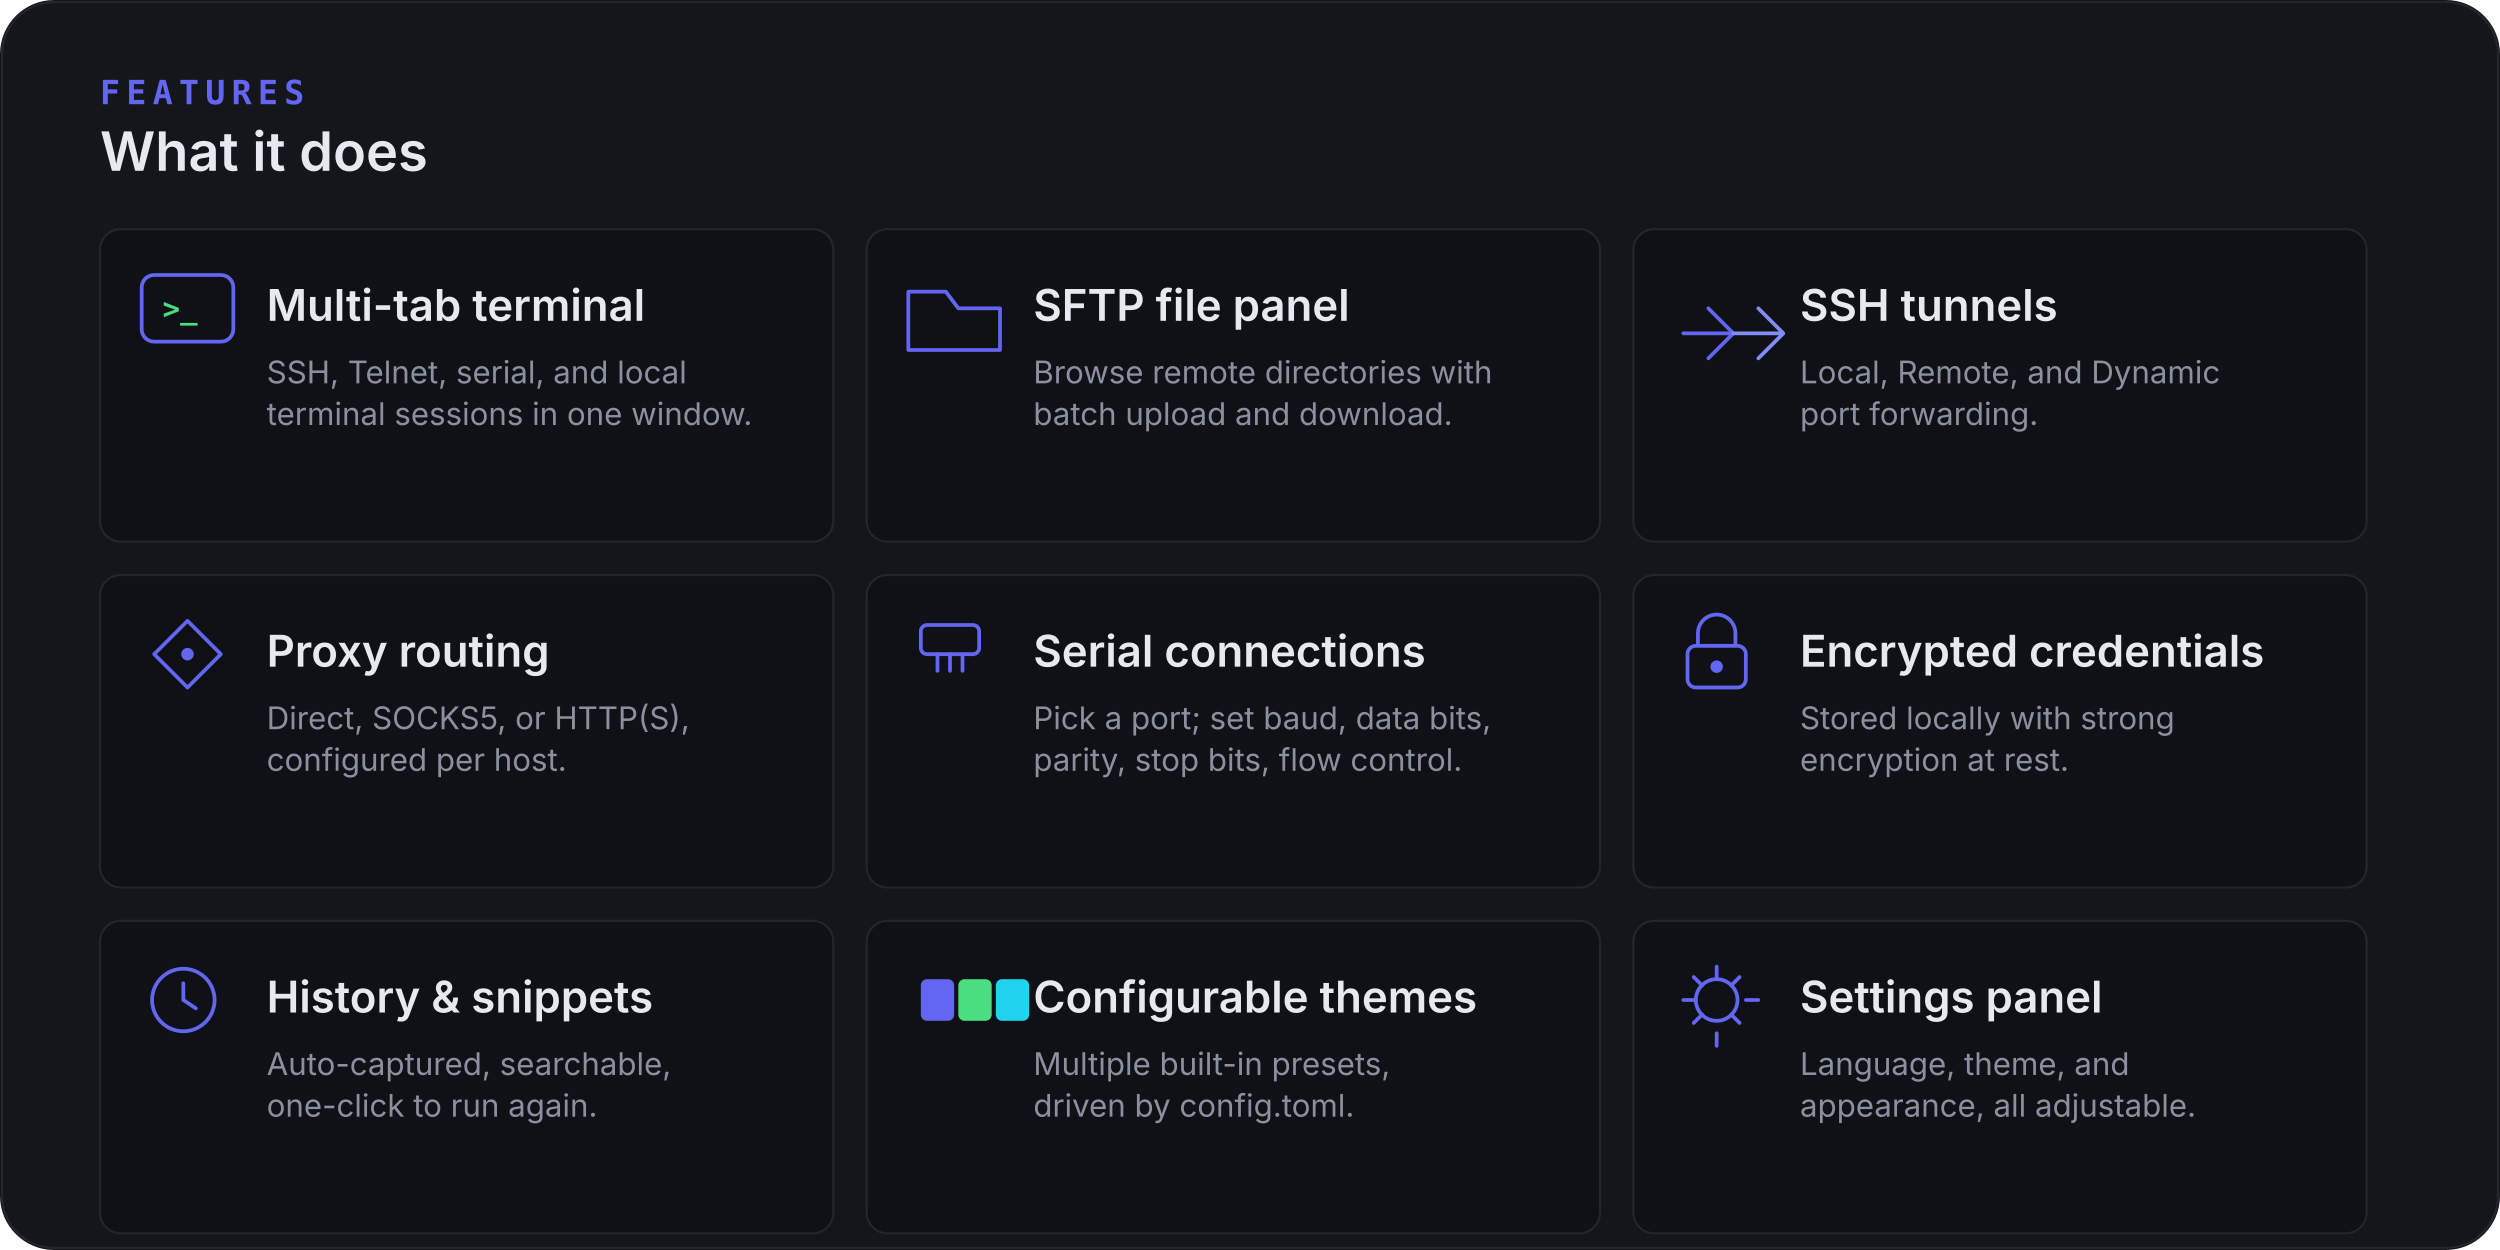
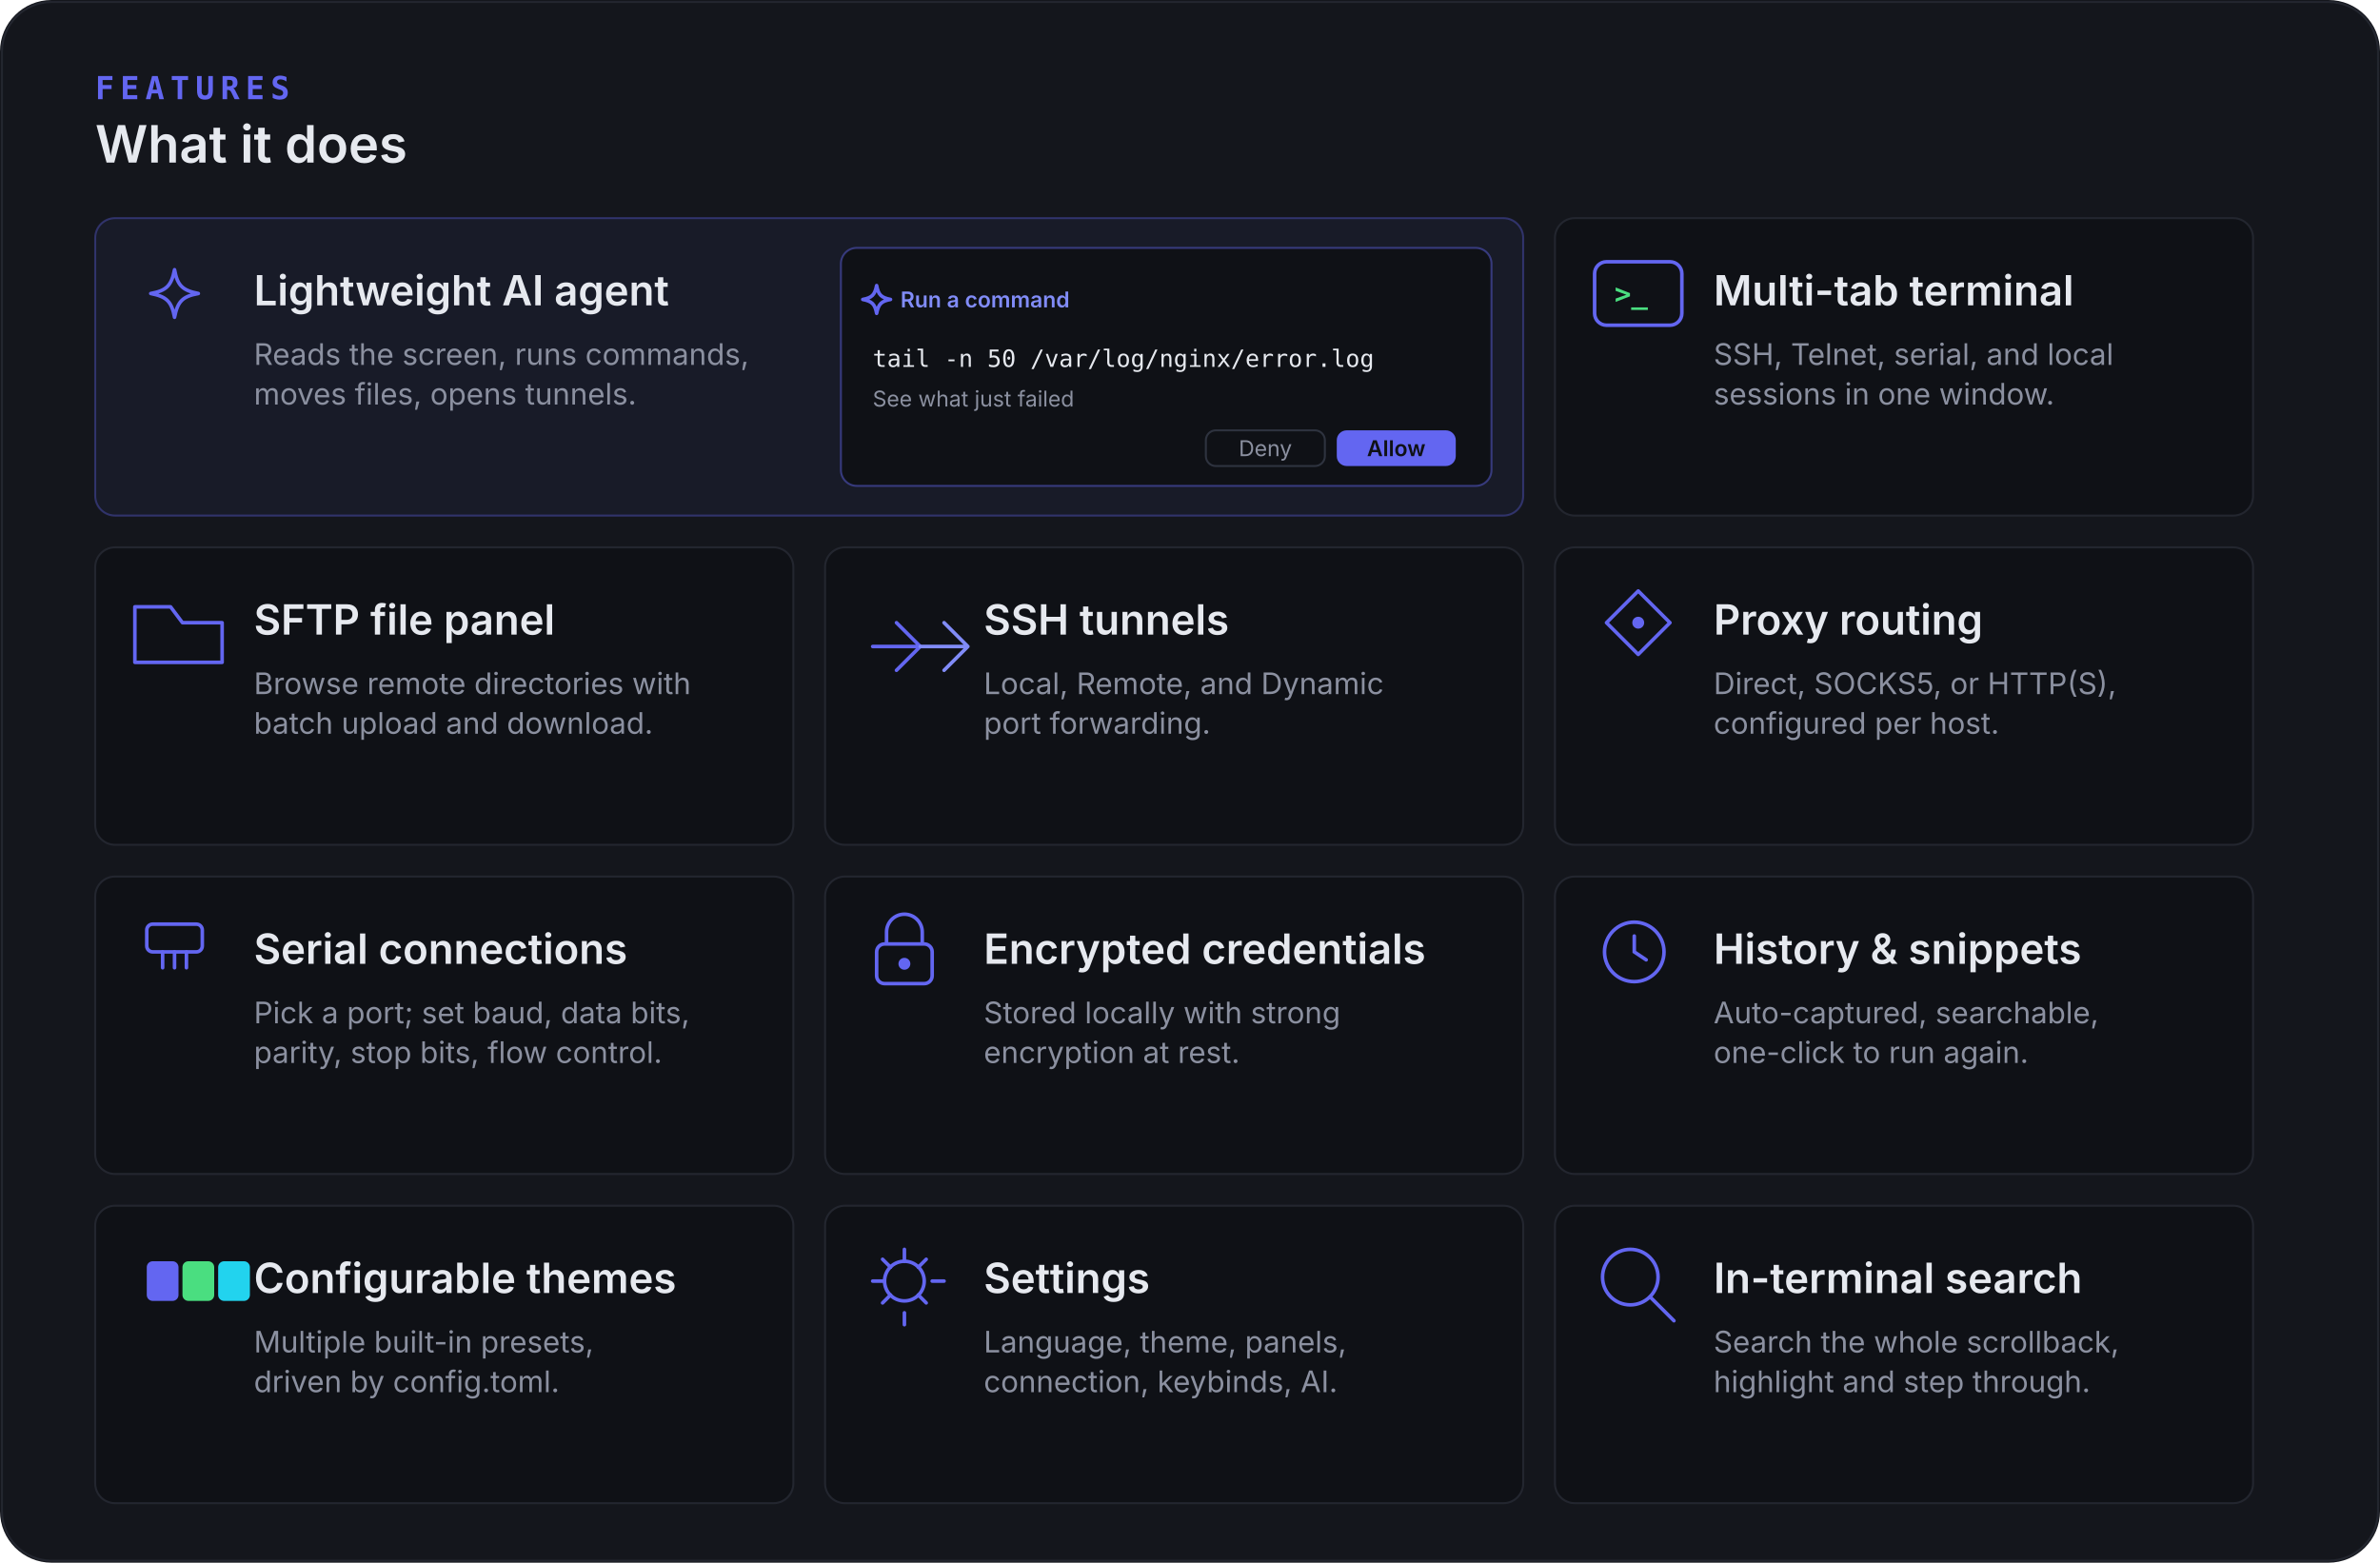
- <svg xmlns="http://www.w3.org/2000/svg" width="1200" height="600" viewBox="0 0 1200 600" role="img" aria-labelledby="features-title features-desc">
-   <rect width="1200" height="600" rx="26" fill="#14161c" />
-   <rect x="1" y="1" width="1198" height="598" rx="25" fill="none" stroke="#23262f" stroke-width="1" />
-   <defs>
-     <symbol id="port-dot" viewBox="0 0 12 12">
-       <circle cx="6" cy="6" r="5" fill="none" stroke="#6366f1" stroke-width="1.5" />
-       <circle cx="6" cy="6" r="2" fill="#6366f1" />
-     </symbol>
-   </defs>
+ <svg xmlns="http://www.w3.org/2000/svg" width="1200" height="788" viewBox="0 0 1200 788" role="img" aria-labelledby="features-title features-desc">
+   <rect width="1200" height="788" rx="26" fill="#14161c" />
+   <rect x="1" y="1" width="1198" height="786" rx="25" fill="none" stroke="#23262f" stroke-width="1" />
  <text x="48" y="50" font-family="ui-monospace, SFMono-Regular, Menlo, monospace" font-size="16" letter-spacing="3" fill="#6366f1" font-weight="600">
    FEATURES
  </text>
-   <text x="48" y="82" font-family="-apple-system, BlinkMacSystemFont, 'Segoe UI', 'PingFang SC', sans-serif" font-size="26" font-weight="600" fill="#e6e9ef">
+   <text x="48" y="82" font-family="-apple-system, BlinkMacSystemFont, 'Segoe UI', sans-serif" font-size="26" font-weight="600" fill="#e6e9ef">
    What it does
  </text>
  <g transform="translate(48 110)">
+     <rect width="720" height="150" rx="10" fill="#6366f1" fill-opacity="0.06" stroke="#6366f1" stroke-opacity="0.35" />
+     <path d="M40 26 c1.44 7.92 3.96 10.44 12 12 c-7.92 1.44 -10.44 3.96 -12 12 c-1.44 -7.92 -3.96 -10.44 -12 -12 c7.92 -1.44 10.44 -3.96 12 -12 z" fill="none" stroke="#6366f1" stroke-width="1.8" stroke-linejoin="round" />
+     <text x="80" y="44" font-family="-apple-system, BlinkMacSystemFont, 'Segoe UI', sans-serif" font-size="21" font-weight="600" fill="#e6e9ef">Lightweight AI agent</text>
+     <text x="80" y="74" font-family="-apple-system, BlinkMacSystemFont, 'Segoe UI', sans-serif" font-size="15" fill="#8b90a0">Reads the screen, runs commands,</text>
+     <text x="80" y="94" font-family="-apple-system, BlinkMacSystemFont, 'Segoe UI', sans-serif" font-size="15" fill="#8b90a0">moves files, opens tunnels.</text>
+     <g transform="translate(376 15)">
+       <rect width="328" height="120" rx="8" fill="#0f1116" stroke="#6366f1" stroke-opacity="0.45" />
+       <path d="M18 19 c0.84 4.62 2.31 6.09 7 7 c-4.62 0.84 -6.09 2.31 -7 7 c-0.84 -4.62 -2.31 -6.09 -7 -7 c4.62 -0.84 6.09 -2.31 7 -7 z" fill="none" stroke="#6366f1" stroke-width="1.8" stroke-linejoin="round" />
+       <text x="30" y="30" font-family="-apple-system, BlinkMacSystemFont, 'Segoe UI', sans-serif" font-size="11" font-weight="600" fill="#818cf8">Run a command</text>
+       <text x="16" y="60" font-family="ui-monospace, SFMono-Regular, Menlo, monospace" font-size="12" fill="#e6e9ef">tail -n 50 /var/log/nginx/error.log</text>
+       <text x="16" y="80" font-family="-apple-system, BlinkMacSystemFont, 'Segoe UI', sans-serif" font-size="11" fill="#8b90a0">See what just failed</text>
+       <rect x="184" y="92" width="60" height="18" rx="5" fill="none" stroke="#2e333f" />
+       <text x="214" y="105" text-anchor="middle" font-family="-apple-system, BlinkMacSystemFont, 'Segoe UI', sans-serif" font-size="11" fill="#8b90a0">Deny</text>
+       <rect x="250" y="92" width="60" height="18" rx="5" fill="#6366f1" />
+       <text x="280" y="105" text-anchor="middle" font-family="-apple-system, BlinkMacSystemFont, 'Segoe UI', sans-serif" font-size="11" font-weight="600" fill="#0f1116">Allow</text>
+     </g>
+   </g>
+   <g transform="translate(784 110)">
    <rect width="352" height="150" rx="10" fill="#0f1116" stroke="#23262f" />
    <rect x="20" y="22" width="44" height="32" rx="6" fill="none" stroke="#6366f1" stroke-width="1.8" />
    <text x="30" y="43" font-family="ui-monospace, SFMono-Regular, Menlo, monospace" font-size="14" font-weight="700" fill="#4ade80">&gt;_</text>
    <text x="80" y="44" font-family="-apple-system, BlinkMacSystemFont, 'Segoe UI', sans-serif" font-size="21" font-weight="600" fill="#e6e9ef">Multi-tab terminal</text>
    <text x="80" y="74" font-family="-apple-system, BlinkMacSystemFont, 'Segoe UI', sans-serif" font-size="15" fill="#8b90a0">SSH, Telnet, serial, and local</text>
-     <text x="80" y="94" font-family="-apple-system, BlinkMacSystemFont, 'Segoe UI', sans-serif" font-size="15" fill="#8b90a0">terminal sessions in one window.</text>
+     <text x="80" y="94" font-family="-apple-system, BlinkMacSystemFont, 'Segoe UI', sans-serif" font-size="15" fill="#8b90a0">sessions in one window.</text>
  </g>
-   <g transform="translate(416 110)">
+   <g transform="translate(48 276)">
    <rect width="352" height="150" rx="10" fill="#0f1116" stroke="#23262f" />
    <path d="M20 30 h18 l6 8 h20 v20 h-44 z" fill="none" stroke="#6366f1" stroke-width="1.8" stroke-linejoin="round" />
    <text x="80" y="44" font-family="-apple-system, BlinkMacSystemFont, 'Segoe UI', sans-serif" font-size="21" font-weight="600" fill="#e6e9ef">SFTP file panel</text>
    <text x="80" y="74" font-family="-apple-system, BlinkMacSystemFont, 'Segoe UI', sans-serif" font-size="15" fill="#8b90a0">Browse remote directories with</text>
    <text x="80" y="94" font-family="-apple-system, BlinkMacSystemFont, 'Segoe UI', sans-serif" font-size="15" fill="#8b90a0">batch upload and download.</text>
  </g>
-   <g transform="translate(784 110)">
+   <g transform="translate(416 276)">
    <rect width="352" height="150" rx="10" fill="#0f1116" stroke="#23262f" />
    <path d="M24 50 h24 M36 38 l12 12 l-12 12" fill="none" stroke="#6366f1" stroke-width="1.8" stroke-linecap="round" stroke-linejoin="round" />
    <path d="M48 50 h24 M60 38 l12 12 l-12 12" fill="none" stroke="#818cf8" stroke-width="1.8" stroke-linecap="round" stroke-linejoin="round" />
    <text x="80" y="44" font-family="-apple-system, BlinkMacSystemFont, 'Segoe UI', sans-serif" font-size="21" font-weight="600" fill="#e6e9ef">SSH tunnels</text>
    <text x="80" y="74" font-family="-apple-system, BlinkMacSystemFont, 'Segoe UI', sans-serif" font-size="15" fill="#8b90a0">Local, Remote, and Dynamic</text>
    <text x="80" y="94" font-family="-apple-system, BlinkMacSystemFont, 'Segoe UI', sans-serif" font-size="15" fill="#8b90a0">port forwarding.</text>
  </g>
-   <g transform="translate(48 276)">
+   <g transform="translate(784 276)">
    <rect width="352" height="150" rx="10" fill="#0f1116" stroke="#23262f" />
    <path d="M42 22 l16 16 l-16 16 l-16 -16 z" fill="none" stroke="#6366f1" stroke-width="1.8" stroke-linejoin="round" />
    <circle cx="42" cy="38" r="3" fill="#6366f1" />
    <text x="80" y="44" font-family="-apple-system, BlinkMacSystemFont, 'Segoe UI', sans-serif" font-size="21" font-weight="600" fill="#e6e9ef">Proxy routing</text>
    <text x="80" y="74" font-family="-apple-system, BlinkMacSystemFont, 'Segoe UI', sans-serif" font-size="15" fill="#8b90a0">Direct, SOCKS5, or HTTP(S),</text>
    <text x="80" y="94" font-family="-apple-system, BlinkMacSystemFont, 'Segoe UI', sans-serif" font-size="15" fill="#8b90a0">configured per host.</text>
  </g>
-   <g transform="translate(416 276)">
+   <g transform="translate(48 442)">
    <rect width="352" height="150" rx="10" fill="#0f1116" stroke="#23262f" />
    <rect x="26" y="24" width="28" height="14" rx="3" fill="none" stroke="#6366f1" stroke-width="1.8" />
    <path d="M34 38 v8 M40 38 v8 M46 38 v8" stroke="#6366f1" stroke-width="1.8" stroke-linecap="round" />
    <text x="80" y="44" font-family="-apple-system, BlinkMacSystemFont, 'Segoe UI', sans-serif" font-size="21" font-weight="600" fill="#e6e9ef">Serial connections</text>
    <text x="80" y="74" font-family="-apple-system, BlinkMacSystemFont, 'Segoe UI', sans-serif" font-size="15" fill="#8b90a0">Pick a port; set baud, data bits,</text>
    <text x="80" y="94" font-family="-apple-system, BlinkMacSystemFont, 'Segoe UI', sans-serif" font-size="15" fill="#8b90a0">parity, stop bits, flow control.</text>
  </g>
-   <g transform="translate(784 276)">
+   <g transform="translate(416 442)">
    <rect width="352" height="150" rx="10" fill="#0f1116" stroke="#23262f" />
    <rect x="26" y="34" width="28" height="20" rx="4" fill="none" stroke="#6366f1" stroke-width="1.8" />
    <path d="M31 34 v-6 a9 9 0 0 1 18 0 v6" fill="none" stroke="#6366f1" stroke-width="1.8" />
    <circle cx="40" cy="44" r="3" fill="#6366f1" />
    <text x="80" y="44" font-family="-apple-system, BlinkMacSystemFont, 'Segoe UI', sans-serif" font-size="21" font-weight="600" fill="#e6e9ef">Encrypted credentials</text>
    <text x="80" y="74" font-family="-apple-system, BlinkMacSystemFont, 'Segoe UI', sans-serif" font-size="15" fill="#8b90a0">Stored locally with strong</text>
    <text x="80" y="94" font-family="-apple-system, BlinkMacSystemFont, 'Segoe UI', sans-serif" font-size="15" fill="#8b90a0">encryption at rest.</text>
  </g>
-   <g transform="translate(48 442)">
+   <g transform="translate(784 442)">
    <rect width="352" height="150" rx="10" fill="#0f1116" stroke="#23262f" />
    <circle cx="40" cy="38" r="15" fill="none" stroke="#6366f1" stroke-width="1.8" />
    <path d="M40 30 v8 l6 4" fill="none" stroke="#6366f1" stroke-width="1.8" stroke-linecap="round" />
    <text x="80" y="44" font-family="-apple-system, BlinkMacSystemFont, 'Segoe UI', sans-serif" font-size="21" font-weight="600" fill="#e6e9ef">History &amp; snippets</text>
    <text x="80" y="74" font-family="-apple-system, BlinkMacSystemFont, 'Segoe UI', sans-serif" font-size="15" fill="#8b90a0">Auto-captured, searchable,</text>
    <text x="80" y="94" font-family="-apple-system, BlinkMacSystemFont, 'Segoe UI', sans-serif" font-size="15" fill="#8b90a0">one-click to run again.</text>
  </g>
-   <g transform="translate(416 442)">
+   <g transform="translate(48 608)">
    <rect width="352" height="150" rx="10" fill="#0f1116" stroke="#23262f" />
    <rect x="26" y="28" width="16" height="20" rx="3" fill="#6366f1" />
    <rect x="44" y="28" width="16" height="20" rx="3" fill="#4ade80" />
    <rect x="62" y="28" width="16" height="20" rx="3" fill="#22d3ee" />
    <text x="80" y="44" font-family="-apple-system, BlinkMacSystemFont, 'Segoe UI', sans-serif" font-size="21" font-weight="600" fill="#e6e9ef">Configurable themes</text>
    <text x="80" y="74" font-family="-apple-system, BlinkMacSystemFont, 'Segoe UI', sans-serif" font-size="15" fill="#8b90a0">Multiple built-in presets,</text>
    <text x="80" y="94" font-family="-apple-system, BlinkMacSystemFont, 'Segoe UI', sans-serif" font-size="15" fill="#8b90a0">driven by config.toml.</text>
  </g>
-   <g transform="translate(784 442)">
+   <g transform="translate(416 608)">
    <rect width="352" height="150" rx="10" fill="#0f1116" stroke="#23262f" />
    <circle cx="40" cy="38" r="10" fill="none" stroke="#6366f1" stroke-width="1.8" />
    <path d="M40 22 v6 M40 54 v6 M24 38 h6 M54 38 h6 M29 27 l4 4 M51 49 l-4 -4 M51 27 l-4 4 M29 49 l4 -4" stroke="#6366f1" stroke-width="1.8" stroke-linecap="round" />
-     <text x="80" y="44" font-family="-apple-system, BlinkMacSystemFont, 'Segoe UI', sans-serif" font-size="21" font-weight="600" fill="#e6e9ef">Settings panel</text>
-     <text x="80" y="74" font-family="-apple-system, BlinkMacSystemFont, 'Segoe UI', sans-serif" font-size="15" fill="#8b90a0">Language, theme, and</text>
-     <text x="80" y="94" font-family="-apple-system, BlinkMacSystemFont, 'Segoe UI', sans-serif" font-size="15" fill="#8b90a0">appearance, all adjustable.</text>
+     <text x="80" y="44" font-family="-apple-system, BlinkMacSystemFont, 'Segoe UI', sans-serif" font-size="21" font-weight="600" fill="#e6e9ef">Settings</text>
+     <text x="80" y="74" font-family="-apple-system, BlinkMacSystemFont, 'Segoe UI', sans-serif" font-size="15" fill="#8b90a0">Language, theme, panels,</text>
+     <text x="80" y="94" font-family="-apple-system, BlinkMacSystemFont, 'Segoe UI', sans-serif" font-size="15" fill="#8b90a0">connection, keybinds, AI.</text>
+   </g>
+   <g transform="translate(784 608)">
+     <rect width="352" height="150" rx="10" fill="#0f1116" stroke="#23262f" />
+     <circle cx="38" cy="36" r="14" fill="none" stroke="#6366f1" stroke-width="1.8" />
+     <path d="M48 46 l12 12" stroke="#6366f1" stroke-width="1.8" stroke-linecap="round" />
+     <text x="80" y="44" font-family="-apple-system, BlinkMacSystemFont, 'Segoe UI', sans-serif" font-size="21" font-weight="600" fill="#e6e9ef">In-terminal search</text>
+     <text x="80" y="74" font-family="-apple-system, BlinkMacSystemFont, 'Segoe UI', sans-serif" font-size="15" fill="#8b90a0">Search the whole scrollback,</text>
+     <text x="80" y="94" font-family="-apple-system, BlinkMacSystemFont, 'Segoe UI', sans-serif" font-size="15" fill="#8b90a0">highlight and step through.</text>
  </g>
</svg>
